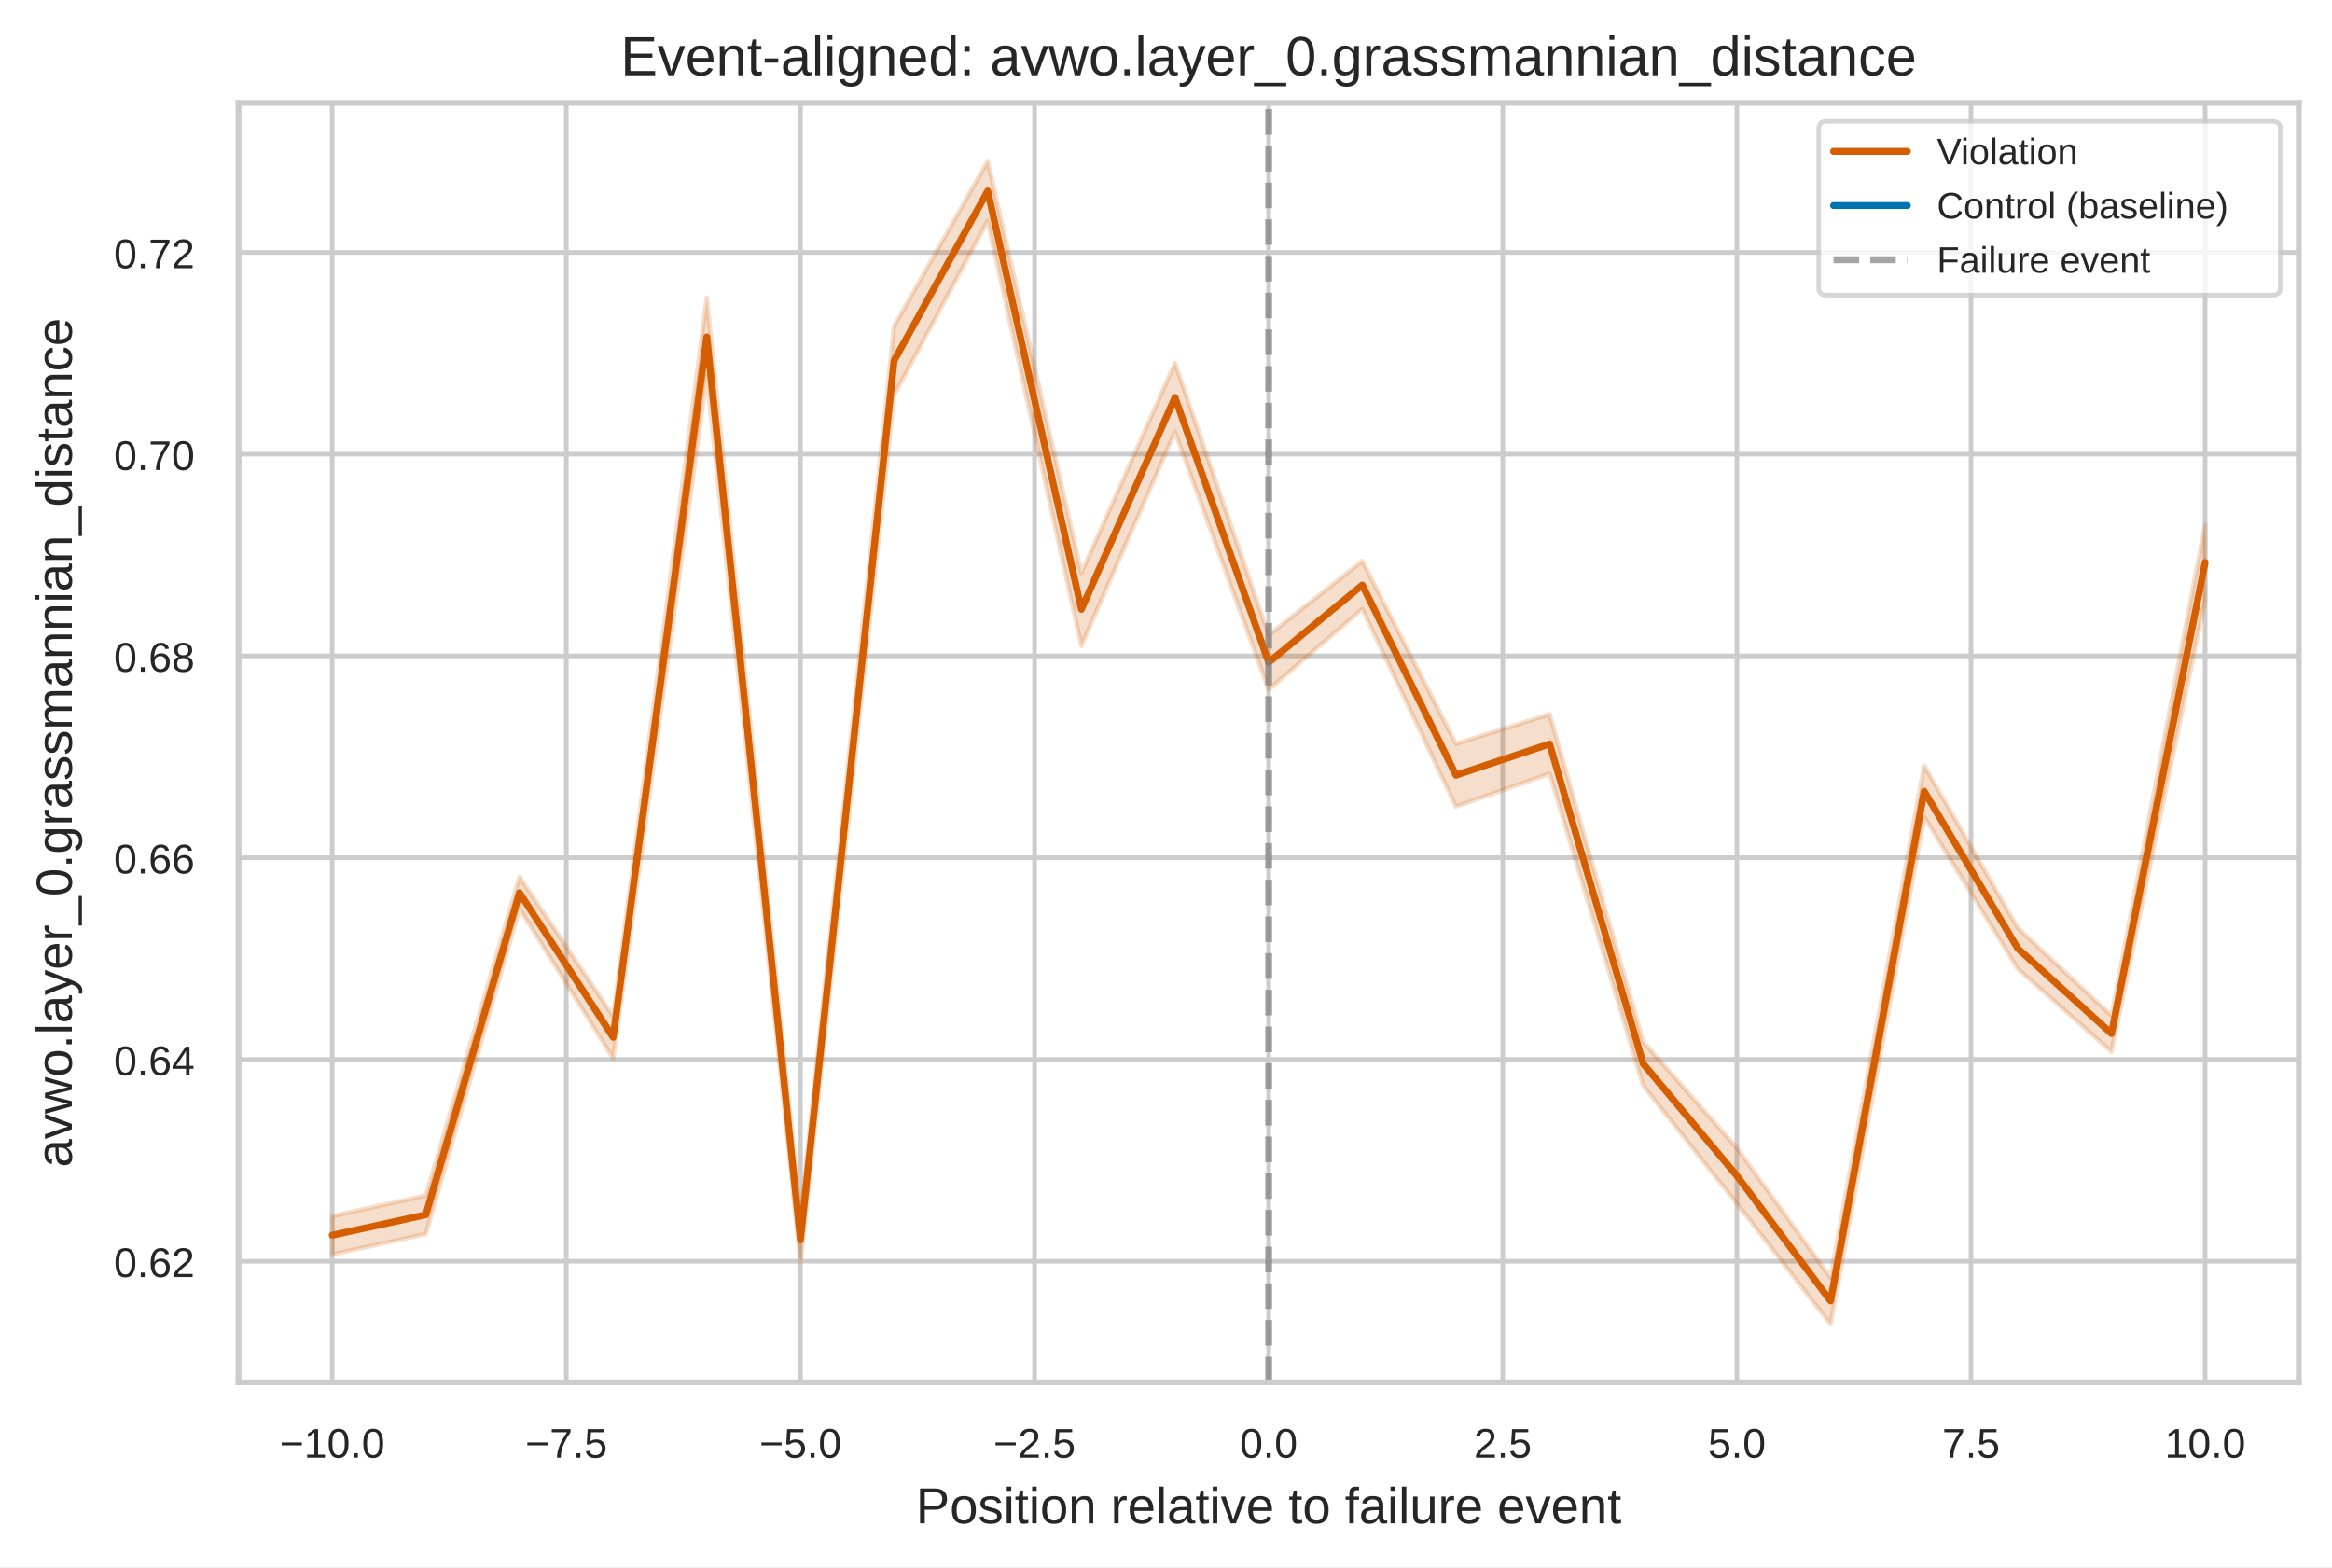
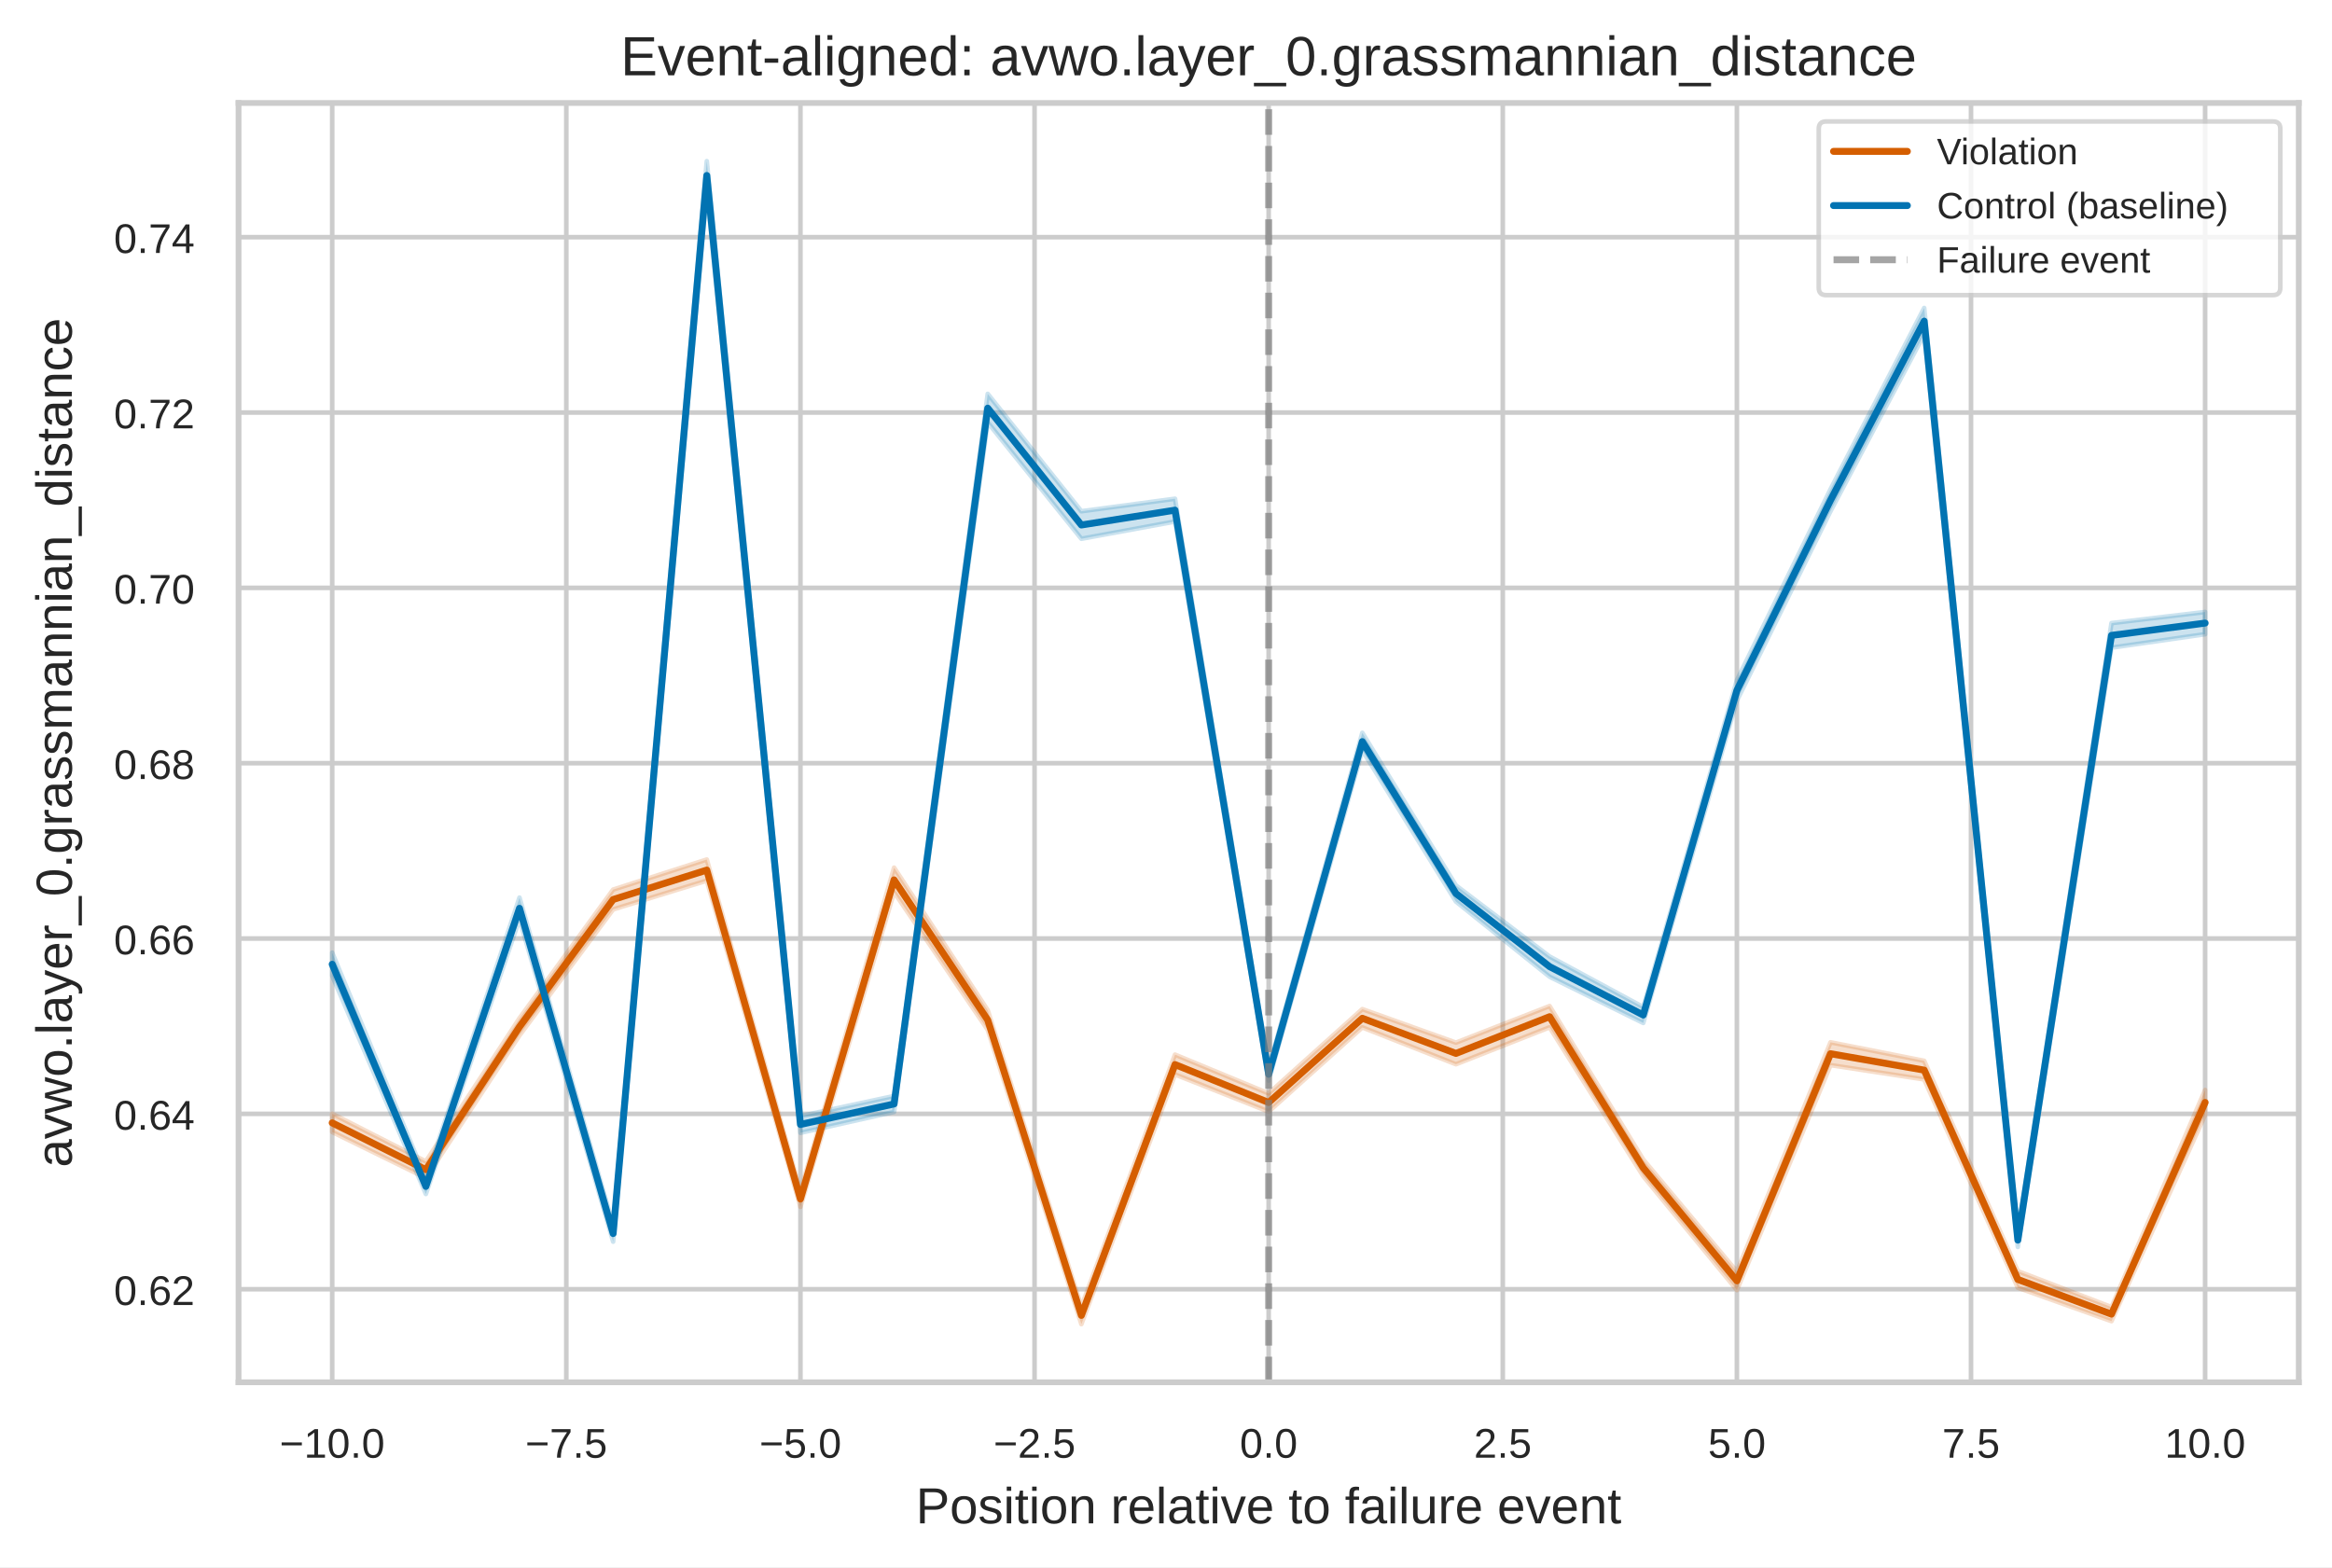
<svg xmlns="http://www.w3.org/2000/svg" xmlns:xlink="http://www.w3.org/1999/xlink" width="505.291pt" height="339.574pt" viewBox="0 0 505.291 339.574" version="1.1">
  <defs>
    <style type="text/css">*{stroke-linejoin: round; stroke-linecap: butt}</style>
  </defs>
  <g id="figure_1">
    <g id="patch_1">
      <path d="M 0 339.574  L 505.291 339.574  L 505.291 0  L 0 0  z " style="fill: #ffffff" />
    </g>
    <g id="axes_1">
      <g id="patch_2">
        <path d="M 51.691 299.518  L 498.091 299.518  L 498.091 22.318  L 51.691 22.318  z " style="fill: #ffffff" />
      </g>
      <g id="matplotlib.axis_1">
        <g id="xtick_1">
          <g id="line2d_1">
-             <path d="M 71.982 299.518  L 71.982 22.318  " clip-path="url(#p9a5f10bb72)" style="fill: none; stroke: #cccccc; stroke-linecap: round" />
+             <path d="M 71.982 299.518  L 71.982 22.318  " clip-path="url(#p36fa358416)" style="fill: none; stroke: #cccccc; stroke-linecap: round" />
          </g>
          <g id="text_1">
            <text style="font-size: 9px; font-family: 'Arial', 'DejaVu Sans', 'Liberation Sans', 'Bitstream Vera Sans', sans-serif; text-anchor: middle; fill: #262626" x="71.982" y="315.857" transform="rotate(-0 71.98185 315.8567)">−10.0</text>
          </g>
        </g>
        <g id="xtick_2">
          <g id="line2d_2">
-             <path d="M 122.709 299.518  L 122.709 22.318  " clip-path="url(#p9a5f10bb72)" style="fill: none; stroke: #cccccc; stroke-linecap: round" />
+             <path d="M 122.709 299.518  L 122.709 22.318  " clip-path="url(#p36fa358416)" style="fill: none; stroke: #cccccc; stroke-linecap: round" />
          </g>
          <g id="text_2">
            <text style="font-size: 9px; font-family: 'Arial', 'DejaVu Sans', 'Liberation Sans', 'Bitstream Vera Sans', sans-serif; text-anchor: middle; fill: #262626" x="122.709" y="315.857" transform="rotate(-0 122.7091 315.8567)">−7.5</text>
          </g>
        </g>
        <g id="xtick_3">
          <g id="line2d_3">
-             <path d="M 173.436 299.518  L 173.436 22.318  " clip-path="url(#p9a5f10bb72)" style="fill: none; stroke: #cccccc; stroke-linecap: round" />
+             <path d="M 173.436 299.518  L 173.436 22.318  " clip-path="url(#p36fa358416)" style="fill: none; stroke: #cccccc; stroke-linecap: round" />
          </g>
          <g id="text_3">
            <text style="font-size: 9px; font-family: 'Arial', 'DejaVu Sans', 'Liberation Sans', 'Bitstream Vera Sans', sans-serif; text-anchor: middle; fill: #262626" x="173.436" y="315.857" transform="rotate(-0 173.4364 315.8567)">−5.0</text>
          </g>
        </g>
        <g id="xtick_4">
          <g id="line2d_4">
-             <path d="M 224.164 299.518  L 224.164 22.318  " clip-path="url(#p9a5f10bb72)" style="fill: none; stroke: #cccccc; stroke-linecap: round" />
+             <path d="M 224.164 299.518  L 224.164 22.318  " clip-path="url(#p36fa358416)" style="fill: none; stroke: #cccccc; stroke-linecap: round" />
          </g>
          <g id="text_4">
            <text style="font-size: 9px; font-family: 'Arial', 'DejaVu Sans', 'Liberation Sans', 'Bitstream Vera Sans', sans-serif; text-anchor: middle; fill: #262626" x="224.164" y="315.857" transform="rotate(-0 224.1637 315.8567)">−2.5</text>
          </g>
        </g>
        <g id="xtick_5">
          <g id="line2d_5">
-             <path d="M 274.891 299.518  L 274.891 22.318  " clip-path="url(#p9a5f10bb72)" style="fill: none; stroke: #cccccc; stroke-linecap: round" />
+             <path d="M 274.891 299.518  L 274.891 22.318  " clip-path="url(#p36fa358416)" style="fill: none; stroke: #cccccc; stroke-linecap: round" />
          </g>
          <g id="text_5">
            <text style="font-size: 9px; font-family: 'Arial', 'DejaVu Sans', 'Liberation Sans', 'Bitstream Vera Sans', sans-serif; text-anchor: middle; fill: #262626" x="274.891" y="315.857" transform="rotate(-0 274.8909 315.8567)">0.0</text>
          </g>
        </g>
        <g id="xtick_6">
          <g id="line2d_6">
-             <path d="M 325.618 299.518  L 325.618 22.318  " clip-path="url(#p9a5f10bb72)" style="fill: none; stroke: #cccccc; stroke-linecap: round" />
+             <path d="M 325.618 299.518  L 325.618 22.318  " clip-path="url(#p36fa358416)" style="fill: none; stroke: #cccccc; stroke-linecap: round" />
          </g>
          <g id="text_6">
            <text style="font-size: 9px; font-family: 'Arial', 'DejaVu Sans', 'Liberation Sans', 'Bitstream Vera Sans', sans-serif; text-anchor: middle; fill: #262626" x="325.618" y="315.857" transform="rotate(-0 325.6182 315.8567)">2.5</text>
          </g>
        </g>
        <g id="xtick_7">
          <g id="line2d_7">
-             <path d="M 376.345 299.518  L 376.345 22.318  " clip-path="url(#p9a5f10bb72)" style="fill: none; stroke: #cccccc; stroke-linecap: round" />
+             <path d="M 376.345 299.518  L 376.345 22.318  " clip-path="url(#p36fa358416)" style="fill: none; stroke: #cccccc; stroke-linecap: round" />
          </g>
          <g id="text_7">
            <text style="font-size: 9px; font-family: 'Arial', 'DejaVu Sans', 'Liberation Sans', 'Bitstream Vera Sans', sans-serif; text-anchor: middle; fill: #262626" x="376.345" y="315.857" transform="rotate(-0 376.3455 315.8567)">5.0</text>
          </g>
        </g>
        <g id="xtick_8">
          <g id="line2d_8">
-             <path d="M 427.073 299.518  L 427.073 22.318  " clip-path="url(#p9a5f10bb72)" style="fill: none; stroke: #cccccc; stroke-linecap: round" />
+             <path d="M 427.073 299.518  L 427.073 22.318  " clip-path="url(#p36fa358416)" style="fill: none; stroke: #cccccc; stroke-linecap: round" />
          </g>
          <g id="text_8">
            <text style="font-size: 9px; font-family: 'Arial', 'DejaVu Sans', 'Liberation Sans', 'Bitstream Vera Sans', sans-serif; text-anchor: middle; fill: #262626" x="427.073" y="315.857" transform="rotate(-0 427.0728 315.8567)">7.5</text>
          </g>
        </g>
        <g id="xtick_9">
          <g id="line2d_9">
-             <path d="M 477.8 299.518  L 477.8 22.318  " clip-path="url(#p9a5f10bb72)" style="fill: none; stroke: #cccccc; stroke-linecap: round" />
+             <path d="M 477.8 299.518  L 477.8 22.318  " clip-path="url(#p36fa358416)" style="fill: none; stroke: #cccccc; stroke-linecap: round" />
          </g>
          <g id="text_9">
            <text style="font-size: 9px; font-family: 'Arial', 'DejaVu Sans', 'Liberation Sans', 'Bitstream Vera Sans', sans-serif; text-anchor: middle; fill: #262626" x="477.8" y="315.857" transform="rotate(-0 477.8 315.8567)">10.0</text>
          </g>
        </g>
        <g id="text_10">
          <text style="font-size: 11px; font-family: 'Arial', 'DejaVu Sans', 'Liberation Sans', 'Bitstream Vera Sans', sans-serif; text-anchor: middle; fill: #262626" x="274.891" y="330.087" transform="rotate(-0 274.8909 330.0867)">Position relative to failure event</text>
        </g>
      </g>
      <g id="matplotlib.axis_2">
        <g id="ytick_1">
          <g id="line2d_10">
-             <path d="M 51.691 273.287  L 498.091 273.287  " clip-path="url(#p9a5f10bb72)" style="fill: none; stroke: #cccccc; stroke-linecap: round" />
+             <path d="M 51.691 279.348  L 498.091 279.348  " clip-path="url(#p36fa358416)" style="fill: none; stroke: #cccccc; stroke-linecap: round" />
          </g>
          <g id="text_11">
-             <text style="font-size: 9px; font-family: 'Arial', 'DejaVu Sans', 'Liberation Sans', 'Bitstream Vera Sans', sans-serif; text-anchor: end; fill: #262626" x="42.191" y="276.707" transform="rotate(-0 42.19094 276.7066)">0.62</text>
+             <text style="font-size: 9px; font-family: 'Arial', 'DejaVu Sans', 'Liberation Sans', 'Bitstream Vera Sans', sans-serif; text-anchor: end; fill: #262626" x="42.191" y="282.767" transform="rotate(-0 42.19094 282.7675)">0.62</text>
          </g>
        </g>
        <g id="ytick_2">
          <g id="line2d_11">
-             <path d="M 51.691 229.57  L 498.091 229.57  " clip-path="url(#p9a5f10bb72)" style="fill: none; stroke: #cccccc; stroke-linecap: round" />
+             <path d="M 51.691 241.356  L 498.091 241.356  " clip-path="url(#p36fa358416)" style="fill: none; stroke: #cccccc; stroke-linecap: round" />
          </g>
          <g id="text_12">
-             <text style="font-size: 9px; font-family: 'Arial', 'DejaVu Sans', 'Liberation Sans', 'Bitstream Vera Sans', sans-serif; text-anchor: end; fill: #262626" x="42.191" y="232.989" transform="rotate(-0 42.19094 232.9892)">0.64</text>
+             <text style="font-size: 9px; font-family: 'Arial', 'DejaVu Sans', 'Liberation Sans', 'Bitstream Vera Sans', sans-serif; text-anchor: end; fill: #262626" x="42.191" y="244.776" transform="rotate(-0 42.19094 244.7756)">0.64</text>
          </g>
        </g>
        <g id="ytick_3">
          <g id="line2d_12">
-             <path d="M 51.691 185.853  L 498.091 185.853  " clip-path="url(#p9a5f10bb72)" style="fill: none; stroke: #cccccc; stroke-linecap: round" />
+             <path d="M 51.691 203.364  L 498.091 203.364  " clip-path="url(#p36fa358416)" style="fill: none; stroke: #cccccc; stroke-linecap: round" />
          </g>
          <g id="text_13">
-             <text style="font-size: 9px; font-family: 'Arial', 'DejaVu Sans', 'Liberation Sans', 'Bitstream Vera Sans', sans-serif; text-anchor: end; fill: #262626" x="42.191" y="189.272" transform="rotate(-0 42.19094 189.2718)">0.66</text>
+             <text style="font-size: 9px; font-family: 'Arial', 'DejaVu Sans', 'Liberation Sans', 'Bitstream Vera Sans', sans-serif; text-anchor: end; fill: #262626" x="42.191" y="206.784" transform="rotate(-0 42.19094 206.7837)">0.66</text>
          </g>
        </g>
        <g id="ytick_4">
          <g id="line2d_13">
-             <path d="M 51.691 142.135  L 498.091 142.135  " clip-path="url(#p9a5f10bb72)" style="fill: none; stroke: #cccccc; stroke-linecap: round" />
+             <path d="M 51.691 165.372  L 498.091 165.372  " clip-path="url(#p36fa358416)" style="fill: none; stroke: #cccccc; stroke-linecap: round" />
          </g>
          <g id="text_14">
-             <text style="font-size: 9px; font-family: 'Arial', 'DejaVu Sans', 'Liberation Sans', 'Bitstream Vera Sans', sans-serif; text-anchor: end; fill: #262626" x="42.191" y="145.554" transform="rotate(-0 42.19094 145.5545)">0.68</text>
+             <text style="font-size: 9px; font-family: 'Arial', 'DejaVu Sans', 'Liberation Sans', 'Bitstream Vera Sans', sans-serif; text-anchor: end; fill: #262626" x="42.191" y="168.792" transform="rotate(-0 42.19094 168.7918)">0.68</text>
          </g>
        </g>
        <g id="ytick_5">
          <g id="line2d_14">
-             <path d="M 51.691 98.418  L 498.091 98.418  " clip-path="url(#p9a5f10bb72)" style="fill: none; stroke: #cccccc; stroke-linecap: round" />
+             <path d="M 51.691 127.381  L 498.091 127.381  " clip-path="url(#p36fa358416)" style="fill: none; stroke: #cccccc; stroke-linecap: round" />
          </g>
          <g id="text_15">
-             <text style="font-size: 9px; font-family: 'Arial', 'DejaVu Sans', 'Liberation Sans', 'Bitstream Vera Sans', sans-serif; text-anchor: end; fill: #262626" x="42.191" y="101.837" transform="rotate(-0 42.19094 101.8371)">0.70</text>
+             <text style="font-size: 9px; font-family: 'Arial', 'DejaVu Sans', 'Liberation Sans', 'Bitstream Vera Sans', sans-serif; text-anchor: end; fill: #262626" x="42.191" y="130.8" transform="rotate(-0 42.19094 130.7999)">0.70</text>
          </g>
        </g>
        <g id="ytick_6">
          <g id="line2d_15">
-             <path d="M 51.691 54.7  L 498.091 54.7  " clip-path="url(#p9a5f10bb72)" style="fill: none; stroke: #cccccc; stroke-linecap: round" />
+             <path d="M 51.691 89.389  L 498.091 89.389  " clip-path="url(#p36fa358416)" style="fill: none; stroke: #cccccc; stroke-linecap: round" />
          </g>
          <g id="text_16">
-             <text style="font-size: 9px; font-family: 'Arial', 'DejaVu Sans', 'Liberation Sans', 'Bitstream Vera Sans', sans-serif; text-anchor: end; fill: #262626" x="42.191" y="58.12" transform="rotate(-0 42.19094 58.11973)">0.72</text>
-           </g>
-         </g>
-         <g id="text_17">
+             <text style="font-size: 9px; font-family: 'Arial', 'DejaVu Sans', 'Liberation Sans', 'Bitstream Vera Sans', sans-serif; text-anchor: end; fill: #262626" x="42.191" y="92.808" transform="rotate(-0 42.19094 92.80799)">0.72</text>
+           </g>
+         </g>
+         <g id="ytick_7">
+           <g id="line2d_16">
+             <path d="M 51.691 51.397  L 498.091 51.397  " clip-path="url(#p36fa358416)" style="fill: none; stroke: #cccccc; stroke-linecap: round" />
+           </g>
+           <g id="text_17">
+             <text style="font-size: 9px; font-family: 'Arial', 'DejaVu Sans', 'Liberation Sans', 'Bitstream Vera Sans', sans-serif; text-anchor: end; fill: #262626" x="42.191" y="54.816" transform="rotate(-0 42.19094 54.81609)">0.74</text>
+           </g>
+         </g>
+         <g id="text_18">
          <text style="font-size: 11px; font-family: 'Arial', 'DejaVu Sans', 'Liberation Sans', 'Bitstream Vera Sans', sans-serif; text-anchor: middle; fill: #262626" x="15.558" y="160.918" transform="rotate(-90 15.55828 160.9181)">avwo.layer_0.grassmannian_distance</text>
        </g>
      </g>
      <g id="FillBetweenPolyCollection_1">
        <defs>
-           <path id="m8958afb593" d="M 71.982 -76.075  L 71.982 -67.766  L 92.273 -72.18  L 112.564 -142.68  L 132.855 -110.237  L 153.145 -258.095  L 173.436 -66.091  L 193.727 -253.962  L 214.018 -291.692  L 234.309 -199.633  L 254.6 -245.973  L 274.891 -190.155  L 295.182 -207.604  L 315.473 -164.803  L 335.764 -171.933  L 356.055 -104.282  L 376.345 -78.77  L 396.636 -52.656  L 416.927 -162.552  L 437.218 -129.609  L 457.509 -111.711  L 477.8 -209.471  L 477.8 -225.913  L 477.8 -225.913  L 457.509 -119.524  L 437.218 -138.498  L 416.927 -173.677  L 396.636 -62.72  L 376.345 -90.83  L 356.055 -113.835  L 335.764 -184.793  L 315.473 -178.399  L 295.182 -218.005  L 274.891 -201.944  L 254.6 -260.914  L 234.309 -215.446  L 214.018 -304.656  L 193.727 -268.902  L 173.436 -75.759  L 153.145 -275.054  L 132.855 -119.385  L 112.564 -149.569  L 92.273 -80.534  L 71.982 -76.075  z " style="stroke: #d55e00; stroke-opacity: 0.2" />
+           <path id="m2a1ec5c233" d="M 71.982 -98.247  L 71.982 -94.288  L 92.273 -84.336  L 112.564 -115.23  L 132.855 -142.523  L 153.145 -148.755  L 173.436 -78.067  L 193.727 -146.267  L 214.018 -116.424  L 234.309 -52.656  L 254.6 -106.762  L 274.891 -98.707  L 295.182 -116.953  L 315.473 -108.972  L 335.764 -116.969  L 356.055 -84.718  L 376.345 -60.043  L 396.636 -108.776  L 416.927 -105.681  L 437.218 -60.55  L 457.509 -53.304  L 477.8 -98.001  L 477.8 -103.391  L 477.8 -103.391  L 457.509 -56.348  L 437.218 -64.141  L 416.927 -109.713  L 396.636 -113.729  L 376.345 -64.03  L 356.055 -88.322  L 335.764 -121.577  L 315.473 -113.658  L 295.182 -120.914  L 274.891 -102.651  L 254.6 -111.055  L 234.309 -56.443  L 214.018 -120.681  L 193.727 -151.573  L 173.436 -81.485  L 153.145 -153.332  L 132.855 -146.817  L 112.564 -118.942  L 92.273 -87.909  L 71.982 -98.247  z " style="stroke: #d55e00; stroke-opacity: 0.2" />
        </defs>
-         <g clip-path="url(#p9a5f10bb72)">
-           <use xlink:href="#m8958afb593" x="0" y="339.574" style="fill: #d55e00; fill-opacity: 0.2; stroke: #d55e00; stroke-opacity: 0.2" />
-         </g>
-       </g>
-       <g id="FillBetweenPolyCollection_2" />
-       <g id="line2d_16">
-         <path d="M 71.982 267.654  L 92.273 263.218  L 112.564 193.45  L 132.855 224.764  L 153.145 73  L 173.436 268.65  L 193.727 78.142  L 214.018 41.4  L 234.309 132.035  L 254.6 86.131  L 274.891 143.525  L 295.182 126.77  L 315.473 167.973  L 335.764 161.211  L 356.055 230.516  L 376.345 254.774  L 396.636 281.886  L 416.927 171.46  L 437.218 205.521  L 457.509 223.957  L 477.8 121.882  " clip-path="url(#p9a5f10bb72)" style="fill: none; stroke: #d55e00; stroke-width: 1.5; stroke-linecap: round" />
+         <g clip-path="url(#p36fa358416)">
+           <use xlink:href="#m2a1ec5c233" x="0" y="339.574" style="fill: #d55e00; fill-opacity: 0.2; stroke: #d55e00; stroke-opacity: 0.2" />
+         </g>
+       </g>
+       <g id="FillBetweenPolyCollection_2">
+         <defs>
+           <path id="mc7fbae4a29" d="M 71.982 -133.153  L 71.982 -128.124  L 92.273 -80.859  L 112.564 -140.429  L 132.855 -70.527  L 153.145 -298.449  L 173.436 -94.109  L 193.727 -98.642  L 214.018 -248.039  L 234.309 -222.832  L 254.6 -226.563  L 274.891 -105.433  L 295.182 -176.981  L 315.473 -144.22  L 335.764 -127.933  L 356.055 -117.916  L 376.345 -187.771  L 396.636 -228.825  L 416.927 -267.145  L 437.218 -69.381  L 457.509 -199.232  L 477.8 -202.154  L 477.8 -206.971  L 477.8 -206.971  L 457.509 -204.56  L 437.218 -72.352  L 416.927 -272.842  L 396.636 -233.57  L 376.345 -192.179  L 356.055 -121.357  L 335.764 -132.314  L 315.473 -147.713  L 295.182 -180.785  L 274.891 -108.166  L 254.6 -231.509  L 234.309 -228.796  L 214.018 -254.232  L 193.727 -102.094  L 173.436 -97.742  L 153.145 -304.656  L 132.855 -74.048  L 112.564 -145.083  L 92.273 -84.14  L 71.982 -133.153  z " style="stroke: #0173b2; stroke-opacity: 0.2" />
+         </defs>
+         <g clip-path="url(#p36fa358416)">
+           <use xlink:href="#mc7fbae4a29" x="0" y="339.574" style="fill: #0173b2; fill-opacity: 0.2; stroke: #0173b2; stroke-opacity: 0.2" />
+         </g>
      </g>
      <g id="line2d_17">
-         <path clip-path="url(#p9a5f10bb72)" style="fill: none; stroke: #0173b2; stroke-width: 1.5; stroke-linecap: round" />
+         <path d="M 71.982 243.307  L 92.273 253.452  L 112.564 222.488  L 132.855 194.905  L 153.145 188.531  L 173.436 259.799  L 193.727 190.654  L 214.018 221.022  L 234.309 285.025  L 254.6 230.666  L 274.891 238.895  L 295.182 220.641  L 315.473 228.26  L 335.764 220.301  L 356.055 253.054  L 376.345 277.538  L 396.636 228.322  L 416.927 231.878  L 437.218 277.229  L 457.509 284.749  L 477.8 238.878  " clip-path="url(#p36fa358416)" style="fill: none; stroke: #d55e00; stroke-width: 1.5; stroke-linecap: round" />
      </g>
      <g id="line2d_18">
-         <path d="M 274.891 299.518  L 274.891 22.318  " clip-path="url(#p9a5f10bb72)" style="fill: none; stroke-dasharray: 5.55,2.4; stroke-dashoffset: 0; stroke: #808080; stroke-opacity: 0.7; stroke-width: 1.5" />
+         <path d="M 71.982 208.936  L 92.273 257.075  L 112.564 196.818  L 132.855 267.287  L 153.145 38.022  L 173.436 243.649  L 193.727 239.206  L 214.018 88.439  L 234.309 113.761  L 254.6 110.539  L 274.891 232.775  L 295.182 160.691  L 315.473 193.608  L 335.764 209.451  L 356.055 219.938  L 376.345 149.599  L 396.636 108.377  L 416.927 69.581  L 437.218 268.708  L 457.509 137.678  L 477.8 135.012  " clip-path="url(#p36fa358416)" style="fill: none; stroke: #0173b2; stroke-width: 1.5; stroke-linecap: round" />
+       </g>
+       <g id="line2d_19">
+         <path d="M 274.891 299.518  L 274.891 22.318  " clip-path="url(#p36fa358416)" style="fill: none; stroke-dasharray: 5.55,2.4; stroke-dashoffset: 0; stroke: #808080; stroke-opacity: 0.7; stroke-width: 1.5" />
      </g>
      <g id="patch_3">
        <path d="M 51.691 299.518  L 51.691 22.318  " style="fill: none; stroke: #cccccc; stroke-width: 1.25; stroke-linejoin: miter; stroke-linecap: square" />
      </g>
      <g id="patch_4">
        <path d="M 498.091 299.518  L 498.091 22.318  " style="fill: none; stroke: #cccccc; stroke-width: 1.25; stroke-linejoin: miter; stroke-linecap: square" />
      </g>
      <g id="patch_5">
        <path d="M 51.691 299.518  L 498.091 299.518  " style="fill: none; stroke: #cccccc; stroke-width: 1.25; stroke-linejoin: miter; stroke-linecap: square" />
      </g>
      <g id="patch_6">
        <path d="M 51.691 22.318  L 498.091 22.318  " style="fill: none; stroke: #cccccc; stroke-width: 1.25; stroke-linejoin: miter; stroke-linecap: square" />
      </g>
-       <g id="text_18">
+       <g id="text_19">
        <text style="font-size: 12px; font-family: 'Arial', 'DejaVu Sans', 'Liberation Sans', 'Bitstream Vera Sans', sans-serif; text-anchor: middle; fill: #262626" x="274.891" y="16.318" transform="rotate(-0 274.8909 16.31812)">Event-aligned: avwo.layer_0.grassmannian_distance</text>
      </g>
      <g id="legend_1">
        <g id="patch_7">
          <path d="M 395.683 63.946  L 492.491 63.946  Q 494.091 63.946 494.091 62.346  L 494.091 27.918  Q 494.091 26.318 492.491 26.318  L 395.683 26.318  Q 394.083 26.318 394.083 27.918  L 394.083 62.346  Q 394.083 63.946 395.683 63.946  z " style="fill: #ffffff; opacity: 0.8; stroke: #cccccc; stroke-linejoin: miter" />
        </g>
-         <g id="line2d_19">
+         <g id="line2d_20">
          <path d="M 397.283 32.797  L 405.283 32.797  L 413.283 32.797  " style="fill: none; stroke: #d55e00; stroke-width: 1.5; stroke-linecap: round" />
        </g>
-         <g id="text_19">
+         <g id="text_20">
          <text style="font-size: 8px; font-family: 'Arial', 'DejaVu Sans', 'Liberation Sans', 'Bitstream Vera Sans', sans-serif; text-anchor: start; fill: #262626" x="419.683" y="35.597" transform="rotate(-0 419.6834 35.59687)">Violation</text>
        </g>
-         <g id="line2d_20">
+         <g id="line2d_21">
          <path d="M 397.283 44.539  L 405.283 44.539  L 413.283 44.539  " style="fill: none; stroke: #0173b2; stroke-width: 1.5; stroke-linecap: round" />
        </g>
-         <g id="text_20">
+         <g id="text_21">
          <text style="font-size: 8px; font-family: 'Arial', 'DejaVu Sans', 'Liberation Sans', 'Bitstream Vera Sans', sans-serif; text-anchor: start; fill: #262626" x="419.683" y="47.339" transform="rotate(-0 419.6834 47.33937)">Control (baseline)</text>
        </g>
-         <g id="line2d_21">
+         <g id="line2d_22">
          <path d="M 397.283 56.282  L 405.283 56.282  L 413.283 56.282  " style="fill: none; stroke-dasharray: 5.55,2.4; stroke-dashoffset: 0; stroke: #808080; stroke-opacity: 0.7; stroke-width: 1.5" />
        </g>
-         <g id="text_21">
+         <g id="text_22">
          <text style="font-size: 8px; font-family: 'Arial', 'DejaVu Sans', 'Liberation Sans', 'Bitstream Vera Sans', sans-serif; text-anchor: start; fill: #262626" x="419.683" y="59.082" transform="rotate(-0 419.6834 59.08187)">Failure event</text>
        </g>
      </g>
    </g>
  </g>
  <defs>
-     <clipPath id="p9a5f10bb72">
+     <clipPath id="p36fa358416">
      <rect x="51.691" y="22.318" width="446.4" height="277.2" />
    </clipPath>
  </defs>
</svg>
